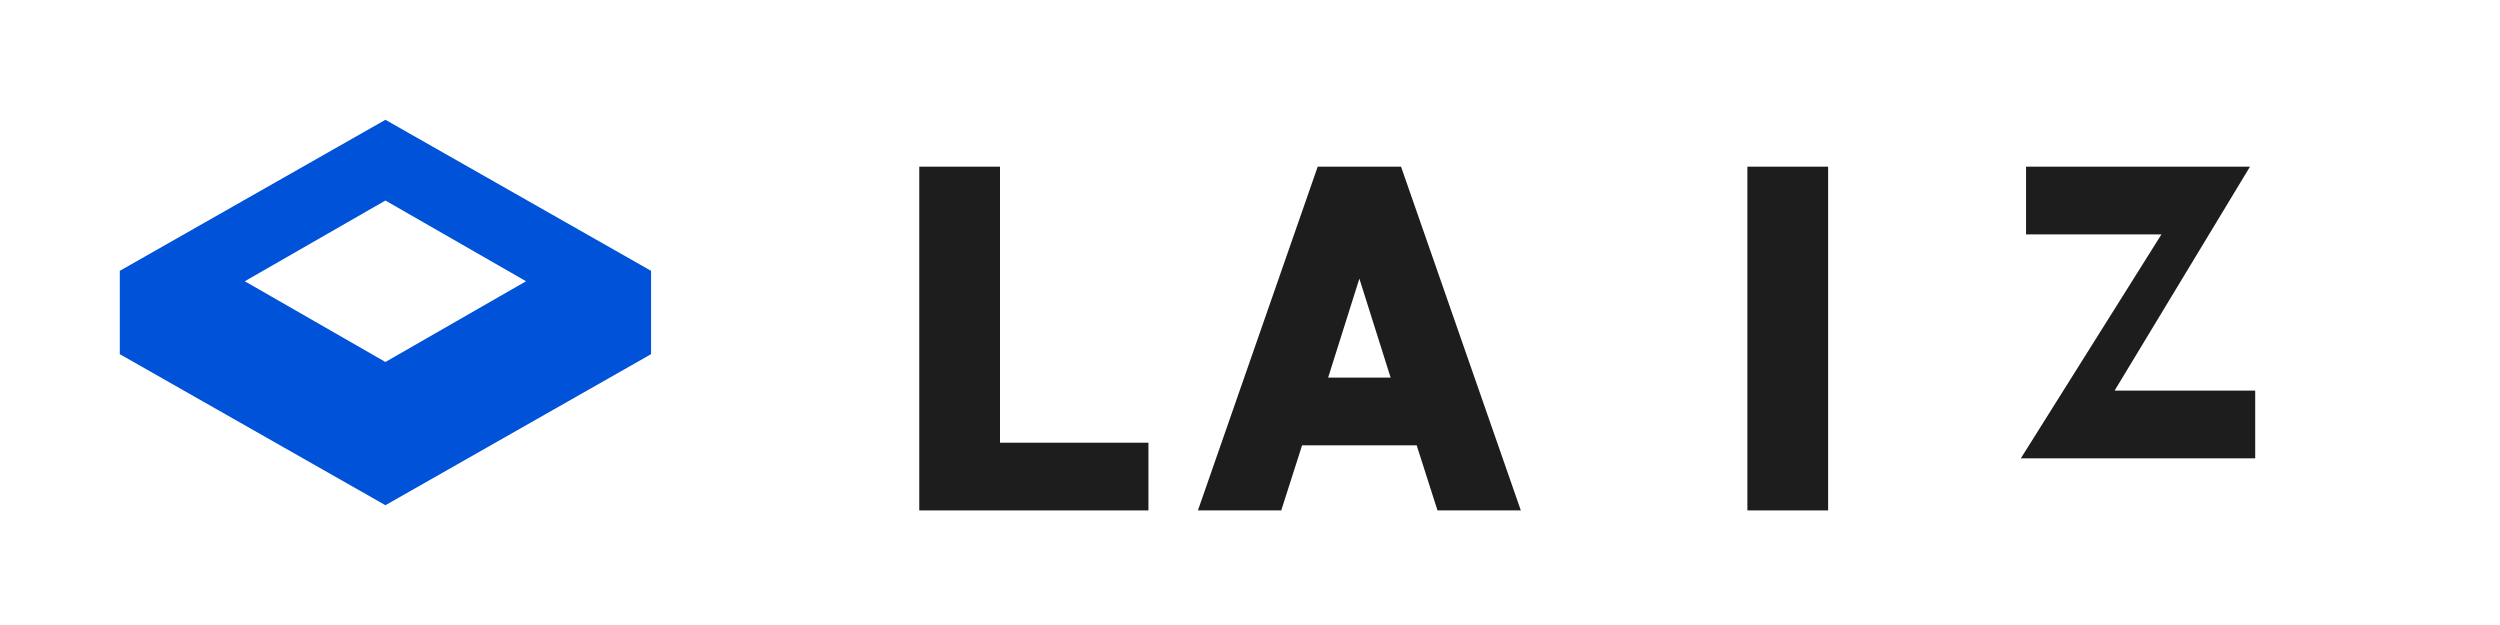
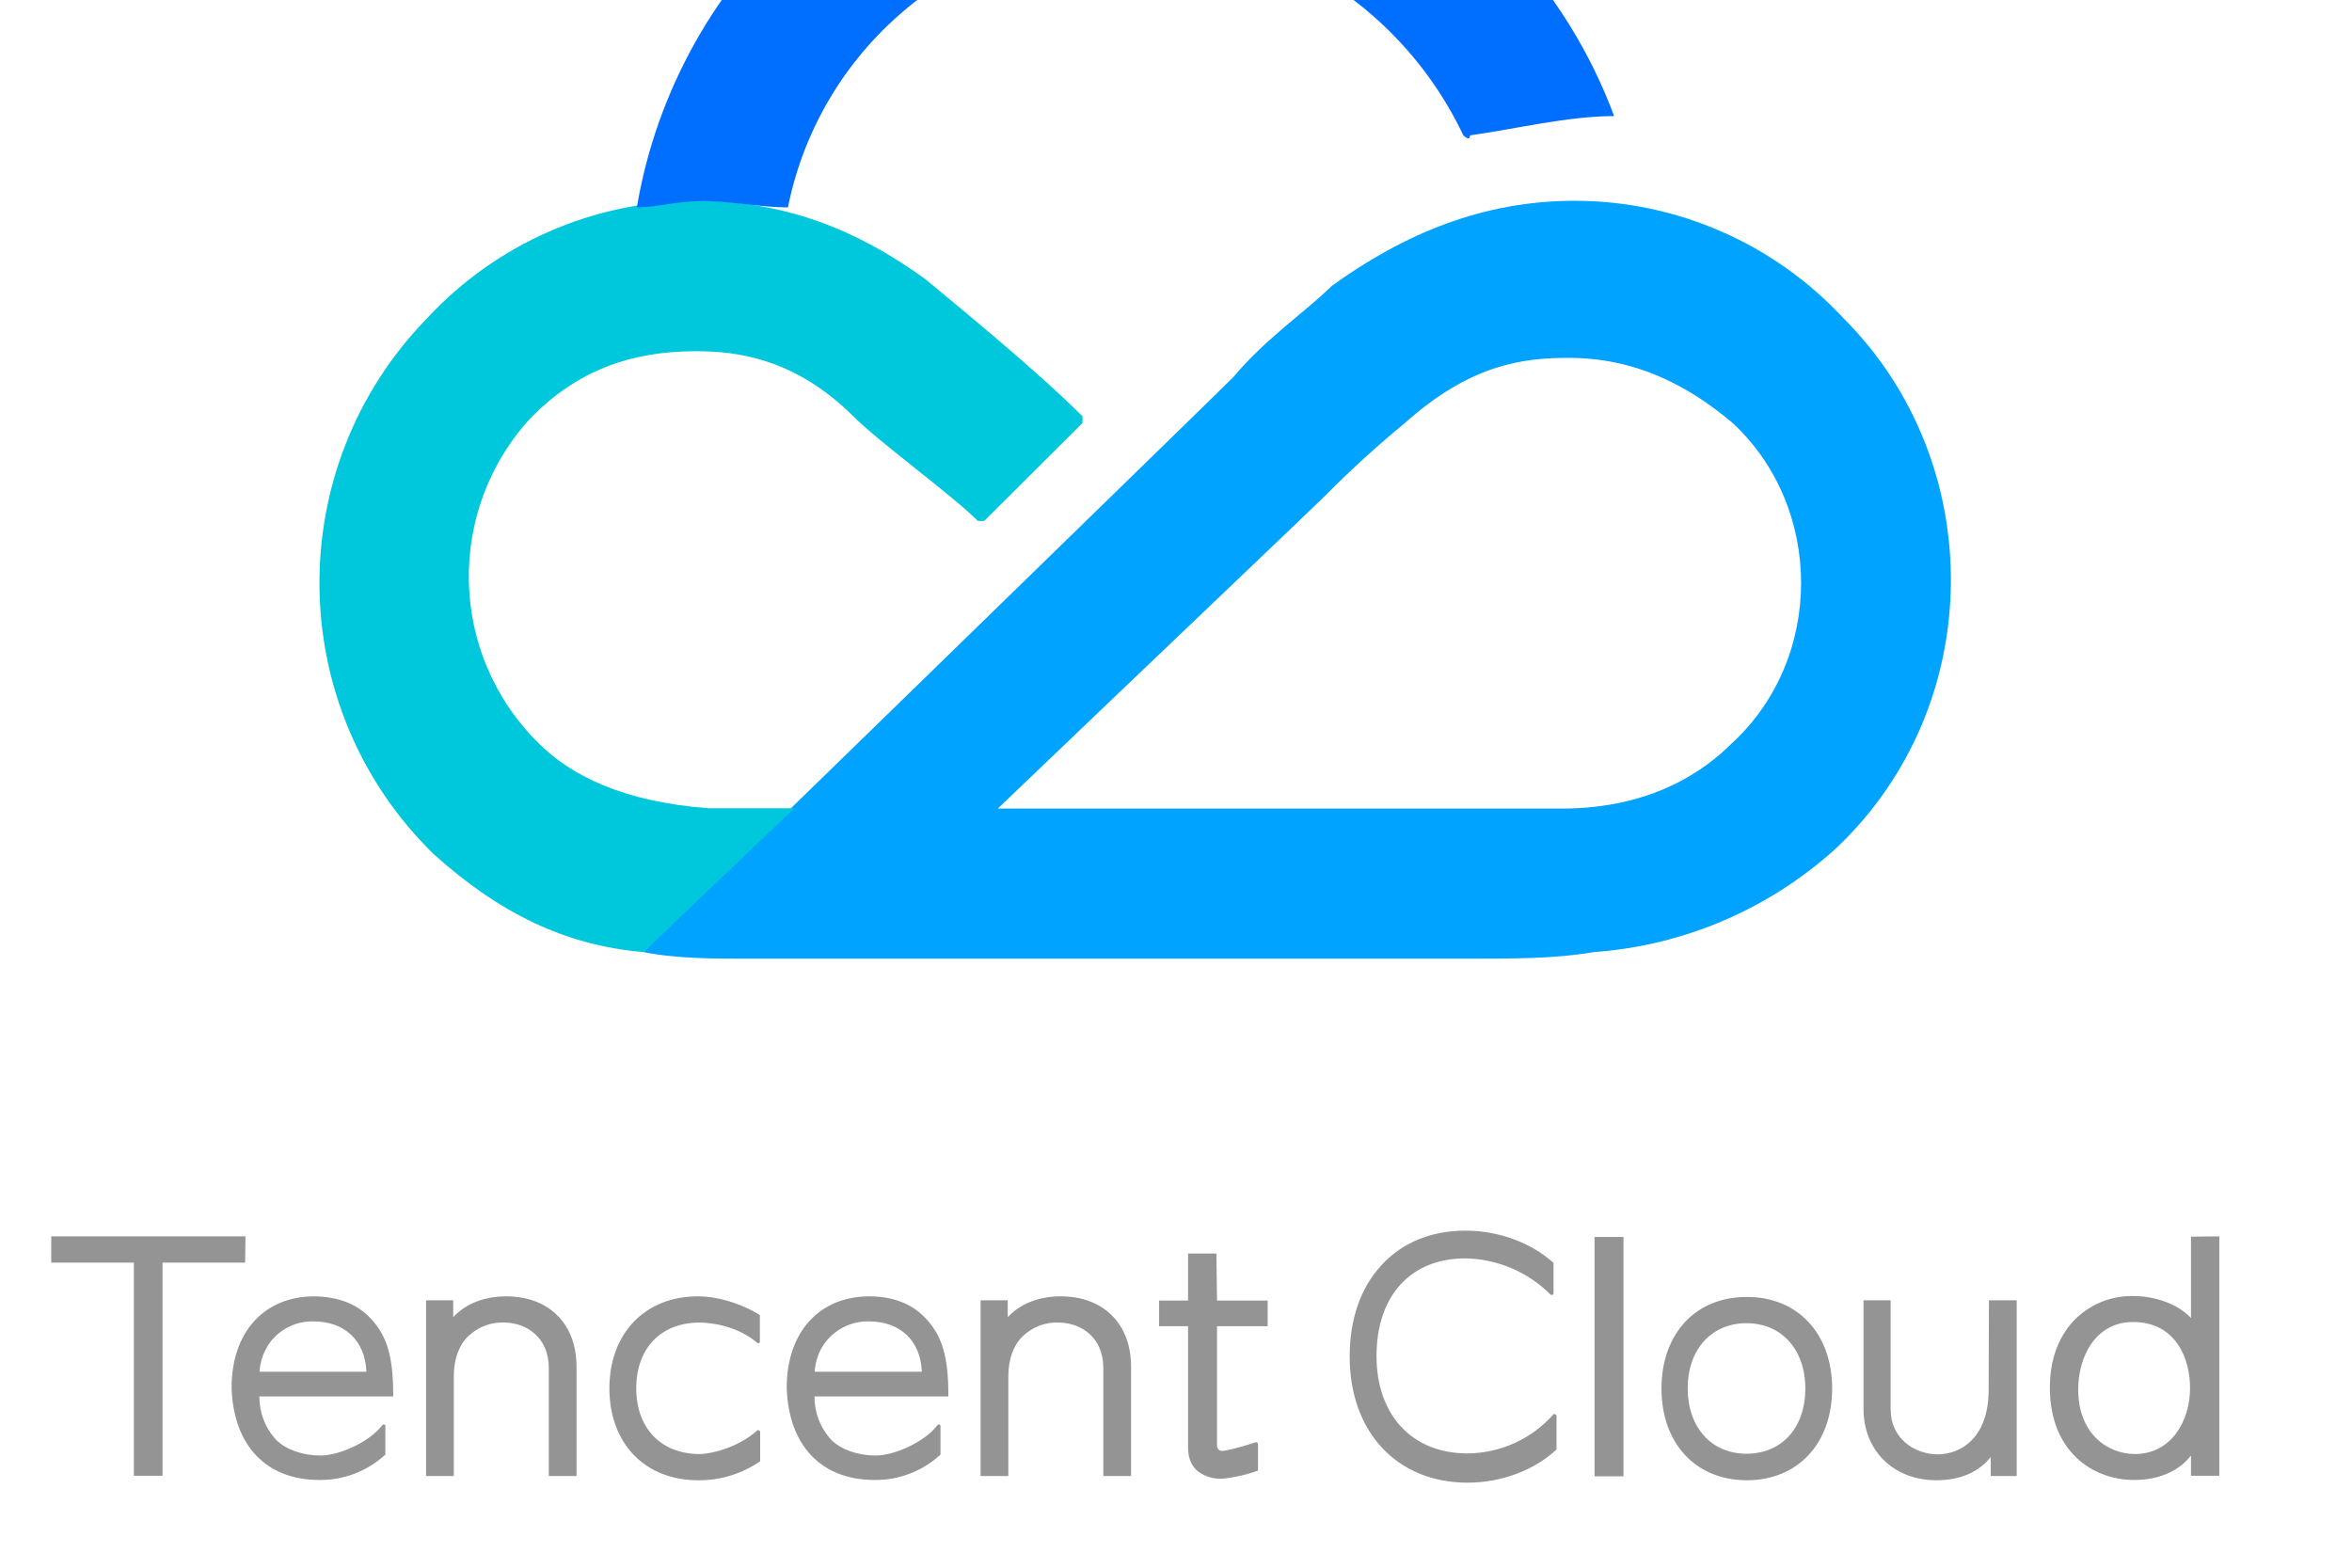
- <svg xmlns="http://www.w3.org/2000/svg" viewBox="0 0 96 24" fill="none">
-   <path d="M14.8 4.6 4.6 10.4v3.2l10.2 5.8 10.2-5.8v-3.2L14.8 4.6zm0 3.1 5.4 3.1-5.4 3.1-5.4-3.1 5.4-3.1z" fill="#0052D9" />
-   <path d="M38.4 6.4h-3.1v13.2h8.8v-2.6h-5.7V6.4z" fill="#1D1D1D" />
-   <path d="M53.8 6.4h-3.2l-4.6 13.2h3.2l.8-2.5h4.4l.8 2.5h3.2l-4.6-13.2zm-2.8 8.1 1.2-3.8 1.2 3.8h-2.4z" fill="#1D1D1D" />
-   <path d="M70.2 6.4h-3.1v13.2h3.1V6.4z" fill="#1D1D1D" />
-   <path d="M86.4 6.4h-8.6v2.6h5.2l-5.4 8.6h9v-2.6h-5.4l5.2-8.6z" fill="#1D1D1D" />
+ <svg xmlns="http://www.w3.org/2000/svg" version="1.0" id="Layer_1" x="0px" y="0px" viewBox="150 150 780 520" style="enable-background:new 0 0 1053 719.6;" xml:space="preserve">
+   <style type="text/css">
+ 	.st0{fill:#949495;}
+ 	.st1{fill:#00A3FF;}
+ 	.st2{fill:#00C8DC;}
+ 	.st3{fill:#006EFF;}
+ </style>
+   <path class="st0" d="M665.2,619.1c-7.2,8.2-17.6,12.9-28.5,13c-18.4,0-30.2-12.7-30.2-32.3c0-20,11.3-32.4,29.5-32.4  c10.6,0.2,20.7,4.5,28.2,12c0.2,0.2,0.6,0.2,0.8,0c0,0,0,0,0,0c0.1-0.1,0.2-0.3,0.2-0.4v-10.1c-7.4-6.7-18.2-10.7-29.2-10.7  c-11.4,0-21.1,4-28,11.6s-10.4,17.9-10.4,30.2c0,25,15.7,41.8,39.1,41.8c11.2,0,22.1-4.1,29.5-11v-11.1c0-0.3-0.3-0.6-0.6-0.6  C665.5,618.9,665.3,619,665.2,619.1 M231.4,560.1H167v8.7h27.4v70.7h9.5v-70.7h27.4L231.4,560.1z M858,632.3  c-9,0-18.8-6.7-18.8-21.4c0-10.8,5.7-22.4,18.2-22.4c13.9,0,18.9,11.8,18.9,21.9C876.3,621.4,870,632.3,858,632.3z M876.6,560.2v27  c-4.9-5.3-13.1-7.3-19-7.3c-7.5-0.2-14.8,2.8-20,8.3c-5.1,5.5-7.8,13.1-7.8,22c0,21.2,14.1,30.7,28,30.7c8.1,0,14.8-2.9,18.8-8.1  v6.7h9.4v-79.4L876.6,560.2L876.6,560.2z M678.8,639.7h9.6v-79.4h-9.6V639.7z M352.1,610.5c0,18.3,11.8,30.5,29.4,30.5  c7.3,0.1,14.5-2.1,20.6-6.3V625c0-0.3-0.3-0.6-0.6-0.6c-0.1,0-0.3,0-0.4,0.1c-6.2,5.6-15.2,7.8-19.1,7.8c-12.7,0-21-8.5-21-21.8  s8.2-21.8,21-21.8c3.9,0,12.6,1.1,19.1,6.7c0.2,0.2,0.6,0.2,0.8,0c0.1-0.1,0.1-0.2,0.1-0.4v-8.8c-3.9-2.5-12.1-6.2-20.6-6.2  C363.9,580,352.1,592.3,352.1,610.5 M236.1,605v-0.2c0.3-4.9,2.6-9.5,6.4-12.6c3.2-2.6,7.3-4,11.4-3.9c10.4,0,17.1,6.3,17.6,16.5  v0.2H236.1z M254.2,580c-16.6,0-27.4,11.9-27.4,30.3c0.6,19.2,11.5,30.6,29.1,30.6c8.1,0.1,15.9-2.9,21.9-8.4v-9.5  c0-0.3-0.3-0.6-0.6-0.5c-0.1,0-0.3,0.1-0.4,0.2c-4.2,5.6-14.3,10.1-20.5,10.1c-5.9,0-11.5-2-14.6-5.1c-3.7-3.9-5.7-9.1-5.7-14.5  h44.4v-0.7c0-12.5-2.1-19.6-7.6-25.3C268.4,582.5,262.1,580.1,254.2,580L254.2,580z M809.5,611c0,15.8-9.1,21.4-16.9,21.4  c-7.6,0-15.6-5.2-15.6-14.9v-36.2h-9v36c0,13.9,10,23.7,24.2,23.7c7.9,0,14-2.7,18-7.7v6.3h8.6v-58.3h-9.2L809.5,611z M317.9,580  c-7.3,0-13.4,2.4-17.6,6.9v-5.6h-9v58.3h9.2v-33.2c0-5.5,1.7-10.2,4.7-13.1c3.3-3.2,7.8-4.9,12.4-4.6c7.2,0.2,14.4,5,14.4,15.1v35.8  h9.2v-36.2c0-7.2-2.3-13.2-6.6-17.3C330.5,582.1,324.7,580,317.9,580 M420.2,605v-0.2c0.3-4.9,2.6-9.5,6.5-12.6  c3.2-2.6,7.3-4,11.4-3.9c10.4,0,17.1,6.3,17.6,16.5v0.2L420.2,605z M438.3,580c-16.6,0-27.4,11.9-27.4,30.3  c0.6,19.2,11.5,30.6,29.1,30.6c8.1,0.1,15.9-2.9,21.9-8.4v-9.5c0-0.3-0.3-0.6-0.6-0.5c-0.2,0-0.3,0.1-0.4,0.2  c-4.2,5.6-14.3,10.1-20.5,10.1c-5.9,0-11.5-2-14.6-5.1c-3.7-3.9-5.7-9.1-5.7-14.5h44.4v-0.7c0-12.5-2.1-19.6-7.6-25.3  C452.5,582.5,446.2,580,438.3,580L438.3,580z M501.8,580c-7.3,0-13.4,2.4-17.6,6.9v-5.6h-9v58.3h9.2v-33.2c0-5.5,1.7-10.2,4.7-13.1  c3.3-3.2,7.8-4.9,12.4-4.6c7.2,0.2,14.4,5,14.4,15.1v35.8h9.2v-36.2c0-7.2-2.3-13.2-6.6-17.3C514.4,582.1,508.6,580,501.8,580   M553.4,565.8H544v15.6h-9.6v8.5h9.6v40.1c0,3.5,1,6.1,3.1,7.9c2.3,1.8,5.2,2.7,8.1,2.6c4.1-0.4,8.1-1.3,12-2.7v-8.8  c0-0.3-0.3-0.6-0.6-0.6c-0.1,0-0.1,0-0.2,0c-3.2,1.1-6.5,2-9.8,2.7c-1,0.2-1.8,0.3-2.4-0.2c-0.5-0.5-0.7-1.2-0.6-1.8v-39.2h16.8  v-8.5h-16.8L553.4,565.8z M729.2,632.2c-11.7,0-19.5-8.8-19.5-21.7l0,0c0-12.9,7.9-21.6,19.5-21.6s19.5,8.7,19.5,21.7  S740.9,632.2,729.2,632.2 M729.2,580.2c-16.9,0-28.2,12.2-28.2,30.4s11.4,30.4,28.3,30.4s28.3-12.2,28.3-30.4  S746.2,580.1,729.2,580.2" />
+   <path class="st1" d="M724.4,396.5c-8.7,8.7-26.1,21.7-56.5,21.7h-187c56.5-54.1,104.4-99.6,108.8-104c8.3-8.4,17-16.3,26.1-23.8  c21.8-19.5,39.1-21.7,54.4-21.7c21.7,0,39.1,8.7,54.4,21.6C754.9,318.5,754.9,368.4,724.4,396.5z M761.4,255.6  c-23-24.8-55.3-39-89.2-39c-30.4,0-56.5,10.9-80.5,28.2c-8.8,8.7-21.8,17.3-32.7,30.3c-8.7,8.7-195.7,190.7-195.7,190.7  c10.9,2.2,23.9,2.2,34.8,2.2h237.1c17.4,0,30.5,0,43.5-2.2c30-2.2,58.3-14.4,80.5-34.7C809.2,383.5,809.2,303.4,761.4,255.6  L761.4,255.6z" />
+   <path class="st2" d="M456.9,242.6c-23.9-17.3-47.9-26-76.1-26c-33.9,0-66.2,14.2-89.2,39c-48.4,49.7-47.4,129.2,2.2,177.7  c21.7,19.5,43.5,30.3,69.6,32.5l50-47.7h-28.3c-28.3-2.1-45.7-10.8-56.5-21.6c-30-29.6-30.9-77.6-2.2-108.3  c15.2-15.2,32.6-21.7,54.4-21.7c13.1,0,32.6,2.1,52.2,21.6c8.7,8.7,32.6,26,41.3,34.7h2.1l32.6-32.5v-2.2  C493.9,273,470,253.5,456.9,242.6" />
+   <path class="st3" d="M685.3,188.5c-24.7-66.3-88-110.4-158.8-110.5c-84.8,0-152.2,62.8-165.3,140.8c6.5,0,13.1-2.1,21.8-2.1  c8.7,0,19.6,2.1,28.3,2.1c10.9-54.2,58.7-93.2,115.3-93.2c47.8,0,89.2,28.2,108.7,69.3c0,0,2.2,2.2,2.2,0  C652.6,192.8,670,188.5,685.3,188.5L685.3,188.5" />
</svg>
